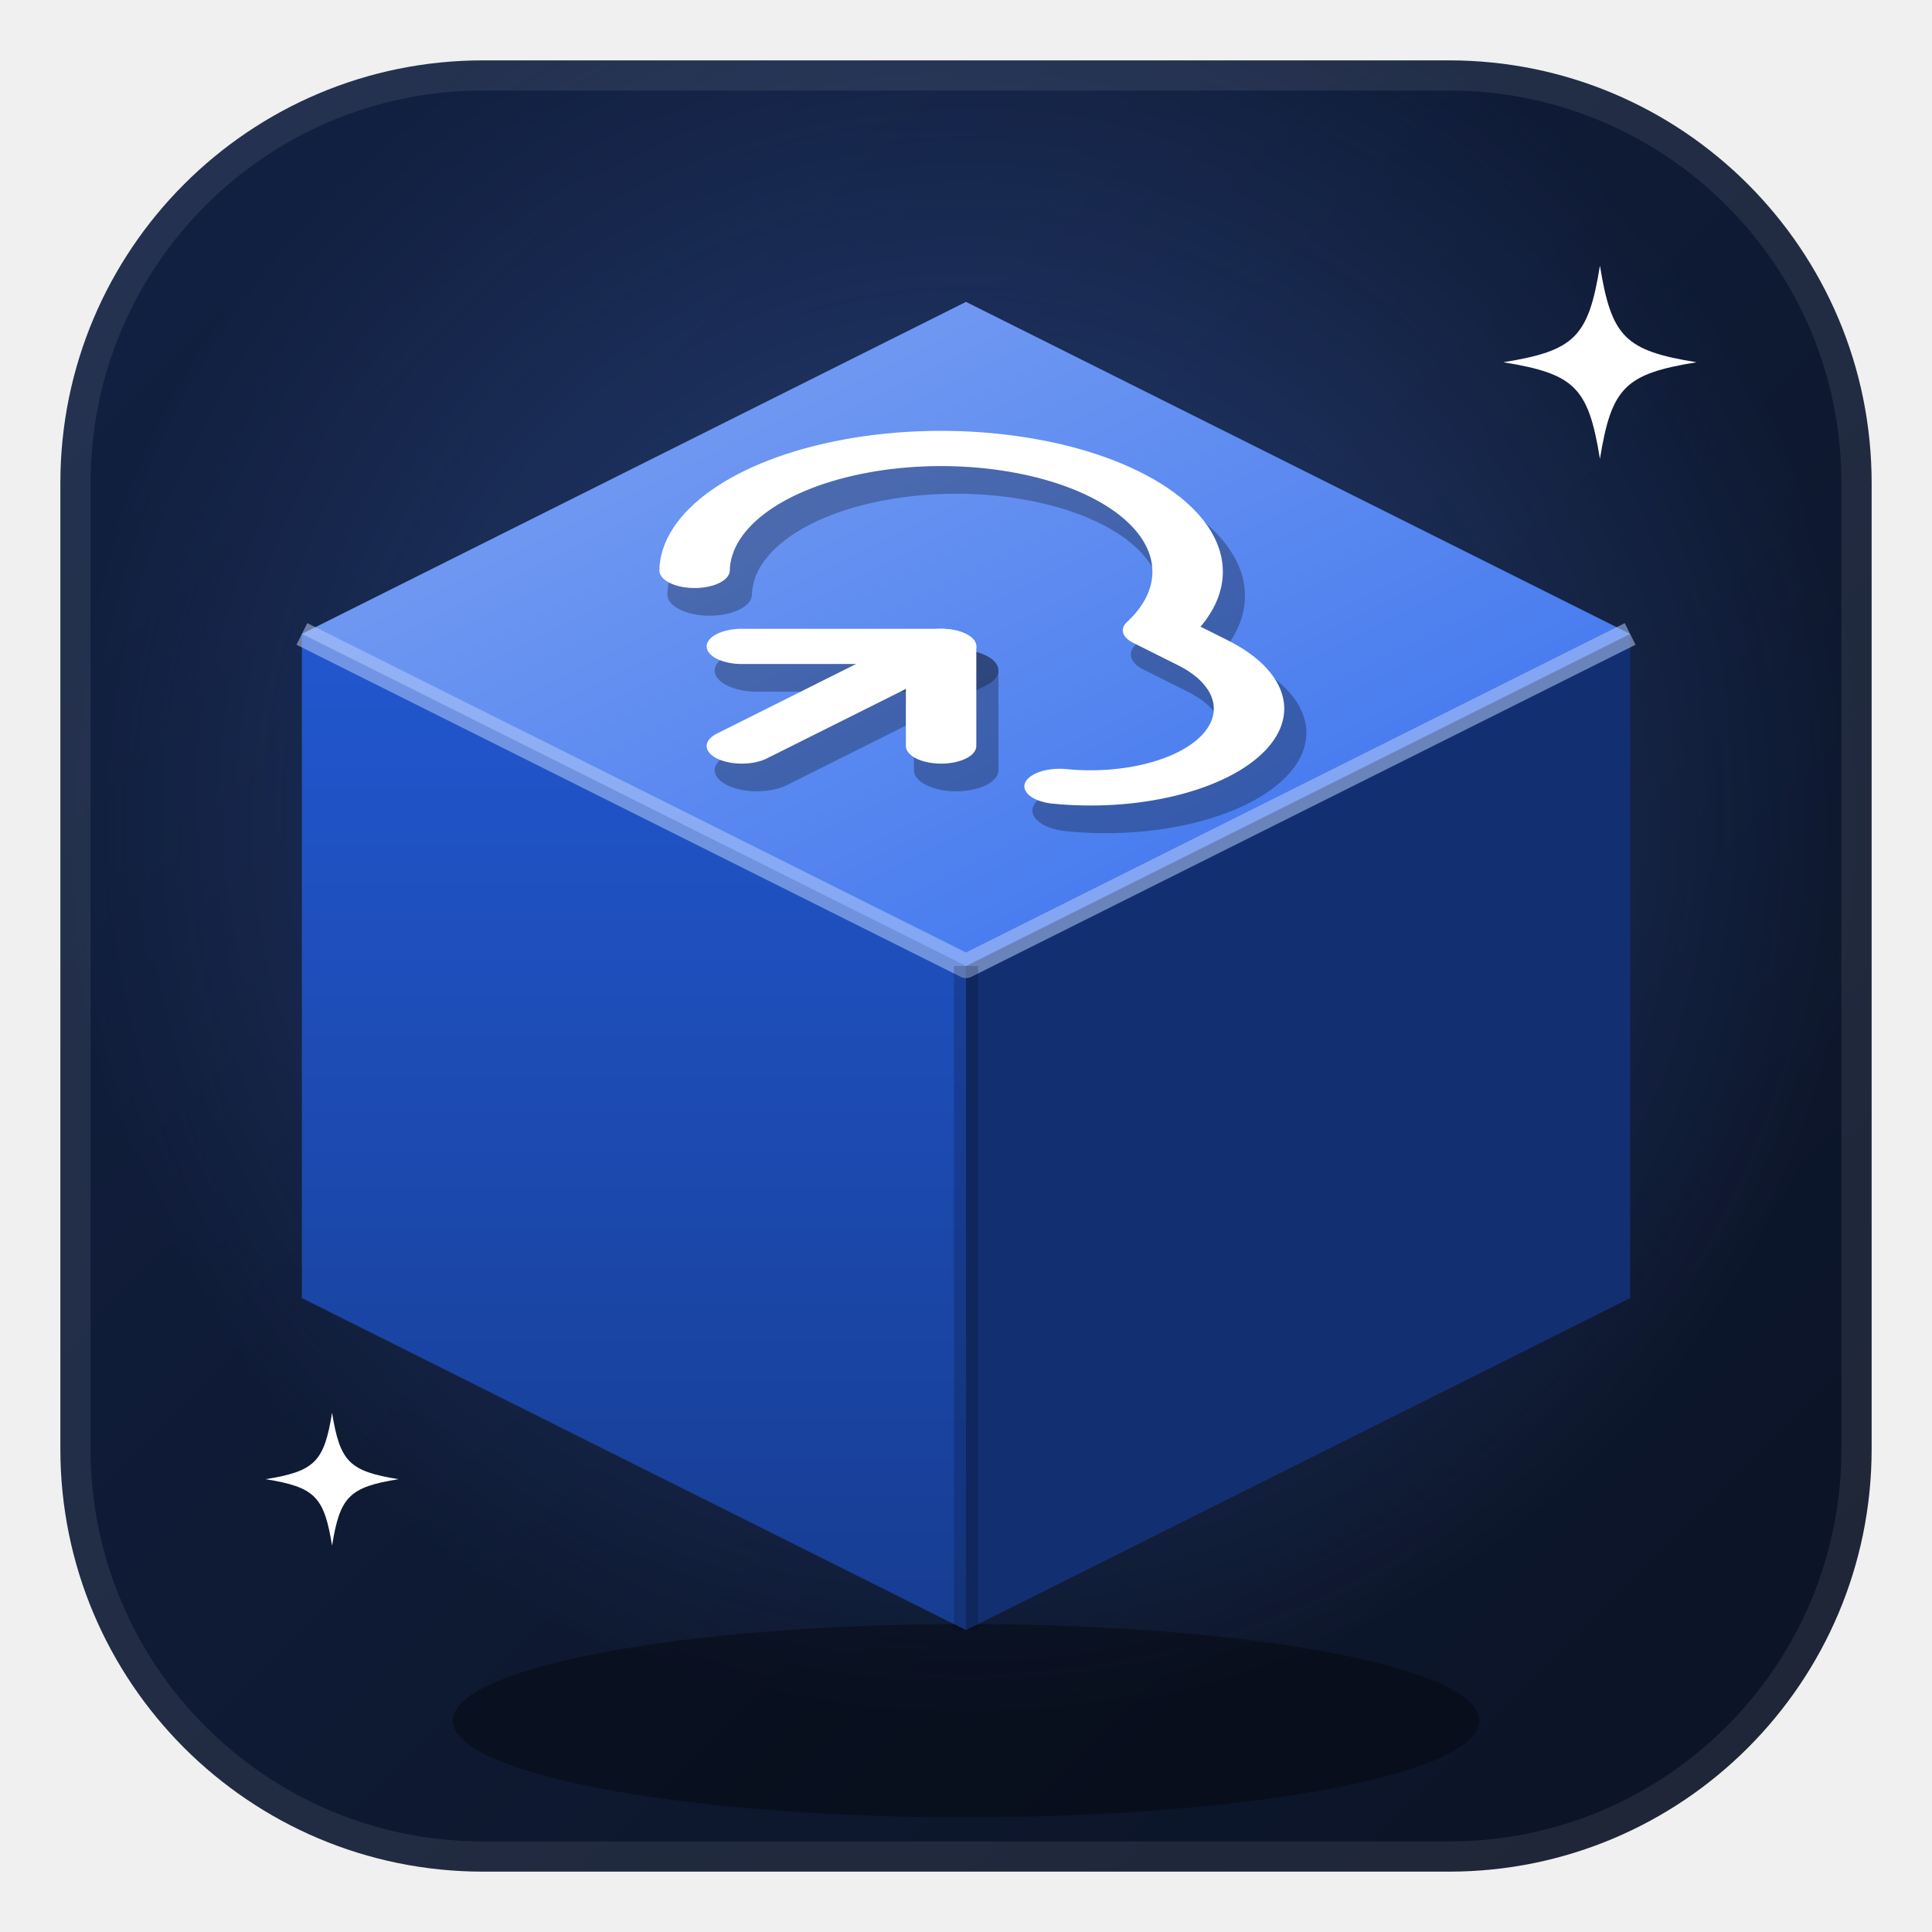
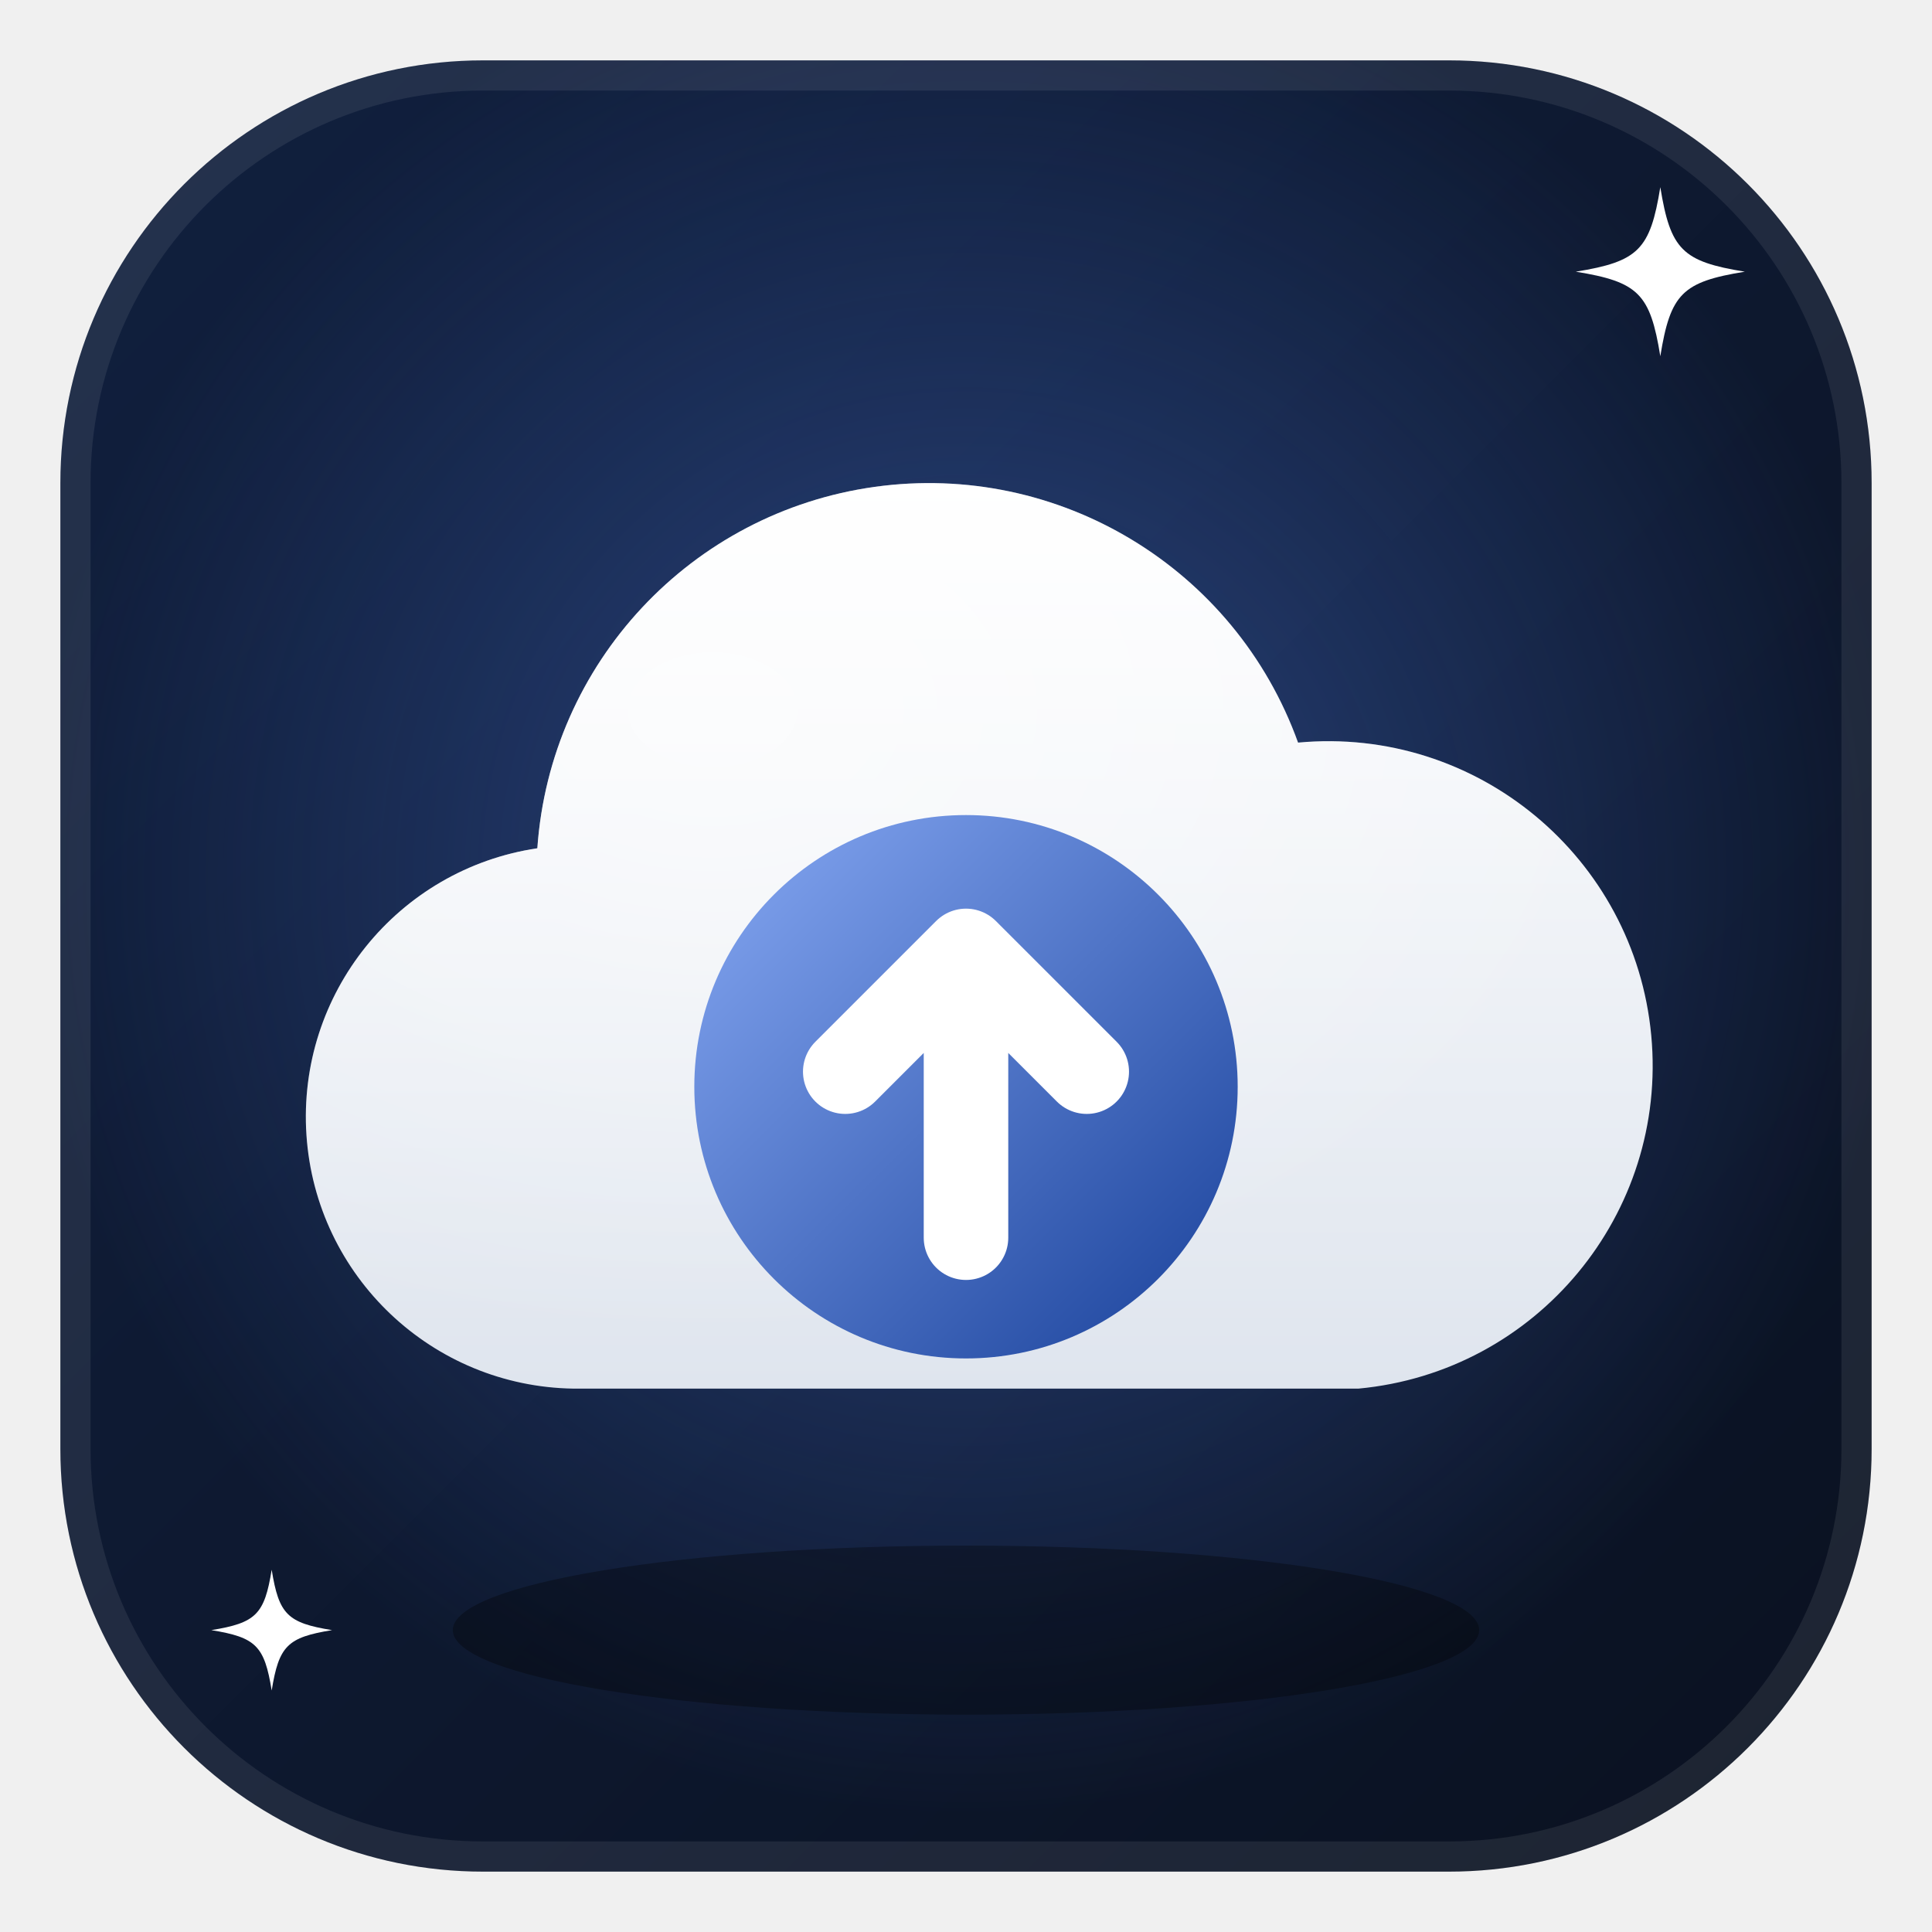
<svg xmlns="http://www.w3.org/2000/svg" viewBox="0 0 64 64" role="img" aria-hidden="true">
  <defs>
    <linearGradient id="bg" x1="0" y1="0" x2="1" y2="1">
-       <stop offset="0" stop-color="#122143" />
-       <stop offset="1" stop-color="#0b1324" />
+       <stop offset="0" stop-color="#11203f" />
+       <stop offset="1" stop-color="#0a1120" />
    </linearGradient>
-     <radialGradient id="halo" cx=".5" cy=".42" r=".5">
-       <stop offset="0" stop-color="#5182ef" stop-opacity=".38" />
+     <radialGradient id="halo" cx=".5" cy=".45" r=".52">
+       <stop offset="0" stop-color="#5182ef" stop-opacity=".42" />
      <stop offset="1" stop-color="#5182ef" stop-opacity="0" />
    </radialGradient>
-     <linearGradient id="it" x1="0" y1="0" x2="1" y2="1">
-       <stop offset="0" stop-color="#81a5f3" />
-       <stop offset="1" stop-color="#366fed" />
+     <linearGradient id="im" x1="0" y1="0" x2="1" y2="1">
+       <stop offset="0" stop-color="#87a9f4" />
+       <stop offset="1" stop-color="#184099" />
    </linearGradient>
-     <linearGradient id="il" x1="0" y1="0" x2="0" y2="1">
-       <stop offset="0" stop-color="#2157cf" />
-       <stop offset="1" stop-color="#173d92" />
+     <linearGradient id="iv" x1="0" y1="0" x2="0" y2="1">
+       <stop offset="0" stop-color="#87a9f4" />
+       <stop offset="1" stop-color="#2563eb" />
    </linearGradient>
-     <linearGradient id="ish" x1="0" y1="0" x2="1" y2="0">
+     <linearGradient id="iw" x1="0" y1="0" x2="0" y2="1">
+       <stop offset="0" stop-color="#ffffff" />
+       <stop offset="1" stop-color="#dfe5ee" />
+     </linearGradient>
+     <linearGradient id="ig" x1="0" y1="0" x2="0" y2="1">
+       <stop offset="0" stop-color="#ffe08a" />
+       <stop offset="1" stop-color="#f2a62b" />
+     </linearGradient>
+     <radialGradient id="ih" cx=".3" cy=".25" r=".7">
+       <stop offset="0" stop-color="#fff" stop-opacity=".55" />
+       <stop offset="1" stop-color="#fff" stop-opacity="0" />
+     </radialGradient>
+     <linearGradient id="is" x1="0" y1="0" x2="1" y2="0">
      <stop offset="0" stop-color="#fff" stop-opacity="0" />
-       <stop offset=".5" stop-color="#fff" stop-opacity=".55" />
+       <stop offset=".5" stop-color="#fff" stop-opacity=".6" />
      <stop offset="1" stop-color="#fff" stop-opacity="0" />
    </linearGradient>
-     <clipPath id="ic">
-       <path d="M32 10 L54 21 L32 32 L10 21 Z" />
-     </clipPath>
  </defs>
-   <style>.ibob,.ishadow{transform-box:fill-box;transform-origin:50% 50%}@keyframes ib{0%,100%{transform:translateY(0)}50%{transform:translateY(-2.2px)}}@keyframes isd{0%,100%{transform:scaleX(1);opacity:.35}50%{transform:scaleX(.86);opacity:.22}}@keyframes is{0%,55%{transform:translateX(0)}100%{transform:translateX(78px)}}@keyframes ig{0%,100%{opacity:.9}50%{opacity:1}}.ibob{animation:ib 4.2s ease-in-out infinite}.ishadow{animation:isd 4.2s ease-in-out infinite}.ishine{animation:is 5.5s ease-in-out infinite}.iglow{animation:ig 4.2s ease-in-out infinite}.sp{transform-box:fill-box;transform-origin:50% 50%;animation:tw 3.2s ease-in-out infinite}@keyframes tw{0%,100%{opacity:.15;transform:scale(.4) rotate(0)}50%{opacity:.95;transform:scale(1) rotate(45deg)}}@media (prefers-reduced-motion:reduce){*{animation:none!important}}</style>
+   <style>.ifl,.ipu,.ibl,.isp,.iwg,.iri,.isd,.ipop{transform-box:fill-box;transform-origin:50% 50%}.igr{transform-box:fill-box;transform-origin:50% 100%}@keyframes ifl{0%,100%{transform:translateY(0)}50%{transform:translateY(-2px)}}.ifl{animation:ifl 4.2s ease-in-out infinite}@keyframes isd{0%,100%{transform:scaleX(1);opacity:.32}50%{transform:scaleX(.85);opacity:.2}}.isd{animation:isd 4.2s ease-in-out infinite}@keyframes ipu{0%,100%{opacity:.55}50%{opacity:1}}.ipu{animation:ipu 2.4s ease-in-out infinite}@keyframes ibl{0%,44%,56%,100%{opacity:1}50%{opacity:.15}}.ibl{animation:ibl 3s steps(1,end) infinite}@keyframes isp{to{transform:rotate(360deg)}}.isp{animation:isp 14s linear infinite}@keyframes iwg{0%,100%{transform:rotate(-6deg)}50%{transform:rotate(6deg)}}.iwg{animation:iwg 3.4s ease-in-out infinite}@keyframes iri{0%{transform:translateY(2px);opacity:.7}100%{transform:translateY(-3.5px);opacity:1}}.iri{animation:iri 1.6s ease-in-out infinite alternate}@keyframes igr{0%,100%{transform:scaleY(.55)}50%{transform:scaleY(1)}}.igr{animation:igr 2.8s ease-in-out infinite}@keyframes ipop{0%,100%{transform:scale(.9)}50%{transform:scale(1.08)}}.ipop{animation:ipop 2.6s ease-in-out infinite}@keyframes ish{0%,60%{transform:translateX(-30px)}100%{transform:translateX(70px)}}.ish{animation:ish 5s ease-in-out infinite}@keyframes idash{to{stroke-dashoffset:-40}}.idash{animation:idash 2.4s linear infinite}@keyframes isw{0%,100%{transform:rotate(-50deg)}50%{transform:rotate(35deg)}}.tw{transform-box:fill-box;transform-origin:50% 50%;animation:tw 3.2s ease-in-out infinite}@keyframes tw{0%,100%{opacity:.15;transform:scale(.4) rotate(0)}50%{opacity:.95;transform:scale(1) rotate(45deg)}}@media (prefers-reduced-motion:reduce){*{animation:none!important}}</style>
  <rect x="2" y="2" width="60" height="60" rx="14" fill="url(#bg)" />
  <rect x="2" y="2" width="60" height="60" rx="14" fill="url(#halo)" />
  <rect x="2.5" y="2.5" width="59" height="59" rx="13.5" fill="none" stroke="#fff" stroke-opacity=".08" />
-   <g class="ibob">
-     <ellipse cx="32" cy="57" rx="17" ry="3.2" fill="#000" opacity=".35" class="ishadow" />
-     <path d="M10 21 L32 32 V54 L10 43 Z" fill="url(#il)" />
-     <path d="M54 21 L32 32 V54 L54 43 Z" fill="#123071" />
-     <path d="M32 10 L54 21 L32 32 L10 21 Z" fill="url(#it)" />
-     <path d="M10 21 L32 32 L54 21" fill="none" stroke="#b3c8f8" stroke-opacity=".55" stroke-width=".8" stroke-linejoin="round" />
-     <path d="M32 32 V54" stroke="#000" stroke-opacity=".18" stroke-width=".8" />
-     <g clip-path="url(#ic)">
-       <rect class="ishine" x="-14" y="6" width="14" height="30" fill="url(#ish)" transform="skewX(-25)" />
-     </g>
-     <g transform="translate(.5 .8)">
-       <g transform="matrix(0.825 0.4125 -0.825 0.4125 32 11.100)" fill="none" stroke="#000" stroke-opacity=".28" stroke-width="2.4" stroke-linecap="round" stroke-linejoin="round">
-         <path d="M12 13v8" />
-         <path d="M4 14.899A7 7 0 1 1 15.71 8h1.79a4.5 4.5 0 0 1 2.5 8.242" />
-         <path d="m8 17 4-4 4 4" />
-       </g>
-     </g>
-     <g class="iglow" transform="matrix(0.825 0.4125 -0.825 0.4125 32 11.100)" fill="none" stroke="#fff" stroke-width="2" stroke-linecap="round" stroke-linejoin="round">
-       <path d="M12 13v8" />
-       <path d="M4 14.899A7 7 0 1 1 15.71 8h1.79a4.5 4.5 0 0 1 2.5 8.242" />
-       <path d="m8 17 4-4 4 4" />
+   <ellipse class="isd" cx="32" cy="54" rx="17" ry="2.8" fill="#000" opacity=".32" />
+   <g class="ifl">
+     <path d="M19 46a9 9 0 0 1-1.2-17.9A13 13 0 0 1 43 24.6 10.5 10.5 0 1 1 45 46z" fill="url(#iw)" />
+     <path d="M19 46a9 9 0 0 1-1.2-17.9A13 13 0 0 1 43 24.6 10.5 10.5 0 1 1 45 46z" fill="url(#ih)" />
+     <g class="iri">
+       <circle cx="32" cy="36" r="9" fill="url(#im)" />
+       <path d="M32 41v-9M28 35.5l4-4 4 4" fill="none" stroke="#fff" stroke-width="2.8" stroke-linecap="round" stroke-linejoin="round" />
    </g>
  </g>
-   <g transform="translate(53 12) scale(.32)">
-     <path class="sp" d="M0 -10 C1.2 -2.6 2.6 -1.2 10 0 C2.6 1.2 1.2 2.6 0 10 C-1.2 2.6 -2.6 1.2 -10 0 C-2.6 -1.2 -1.2 -2.6 0 -10Z" fill="#fff" />
+   <g transform="translate(55 9) scale(.28)">
+     <path class="tw" d="M0 -10 C1.2 -2.6 2.6 -1.2 10 0 C2.6 1.2 1.2 2.6 0 10 C-1.2 2.6 -2.6 1.2 -10 0 C-2.6 -1.2 -1.2 -2.6 0 -10Z" fill="#fff" />
  </g>
-   <g transform="translate(11 49) scale(.22)">
-     <path class="sp" style="animation-delay:1.4s" d="M0 -10 C1.2 -2.6 2.6 -1.2 10 0 C2.6 1.2 1.2 2.6 0 10 C-1.2 2.6 -2.6 1.2 -10 0 C-2.6 -1.2 -1.2 -2.6 0 -10Z" fill="#fff" />
+   <g transform="translate(9 54) scale(.2)">
+     <path class="tw" style="animation-delay:1.4s" d="M0 -10 C1.2 -2.6 2.6 -1.2 10 0 C2.6 1.2 1.2 2.6 0 10 C-1.2 2.6 -2.6 1.2 -10 0 C-2.6 -1.2 -1.2 -2.6 0 -10Z" fill="#fff" />
  </g>
</svg>
